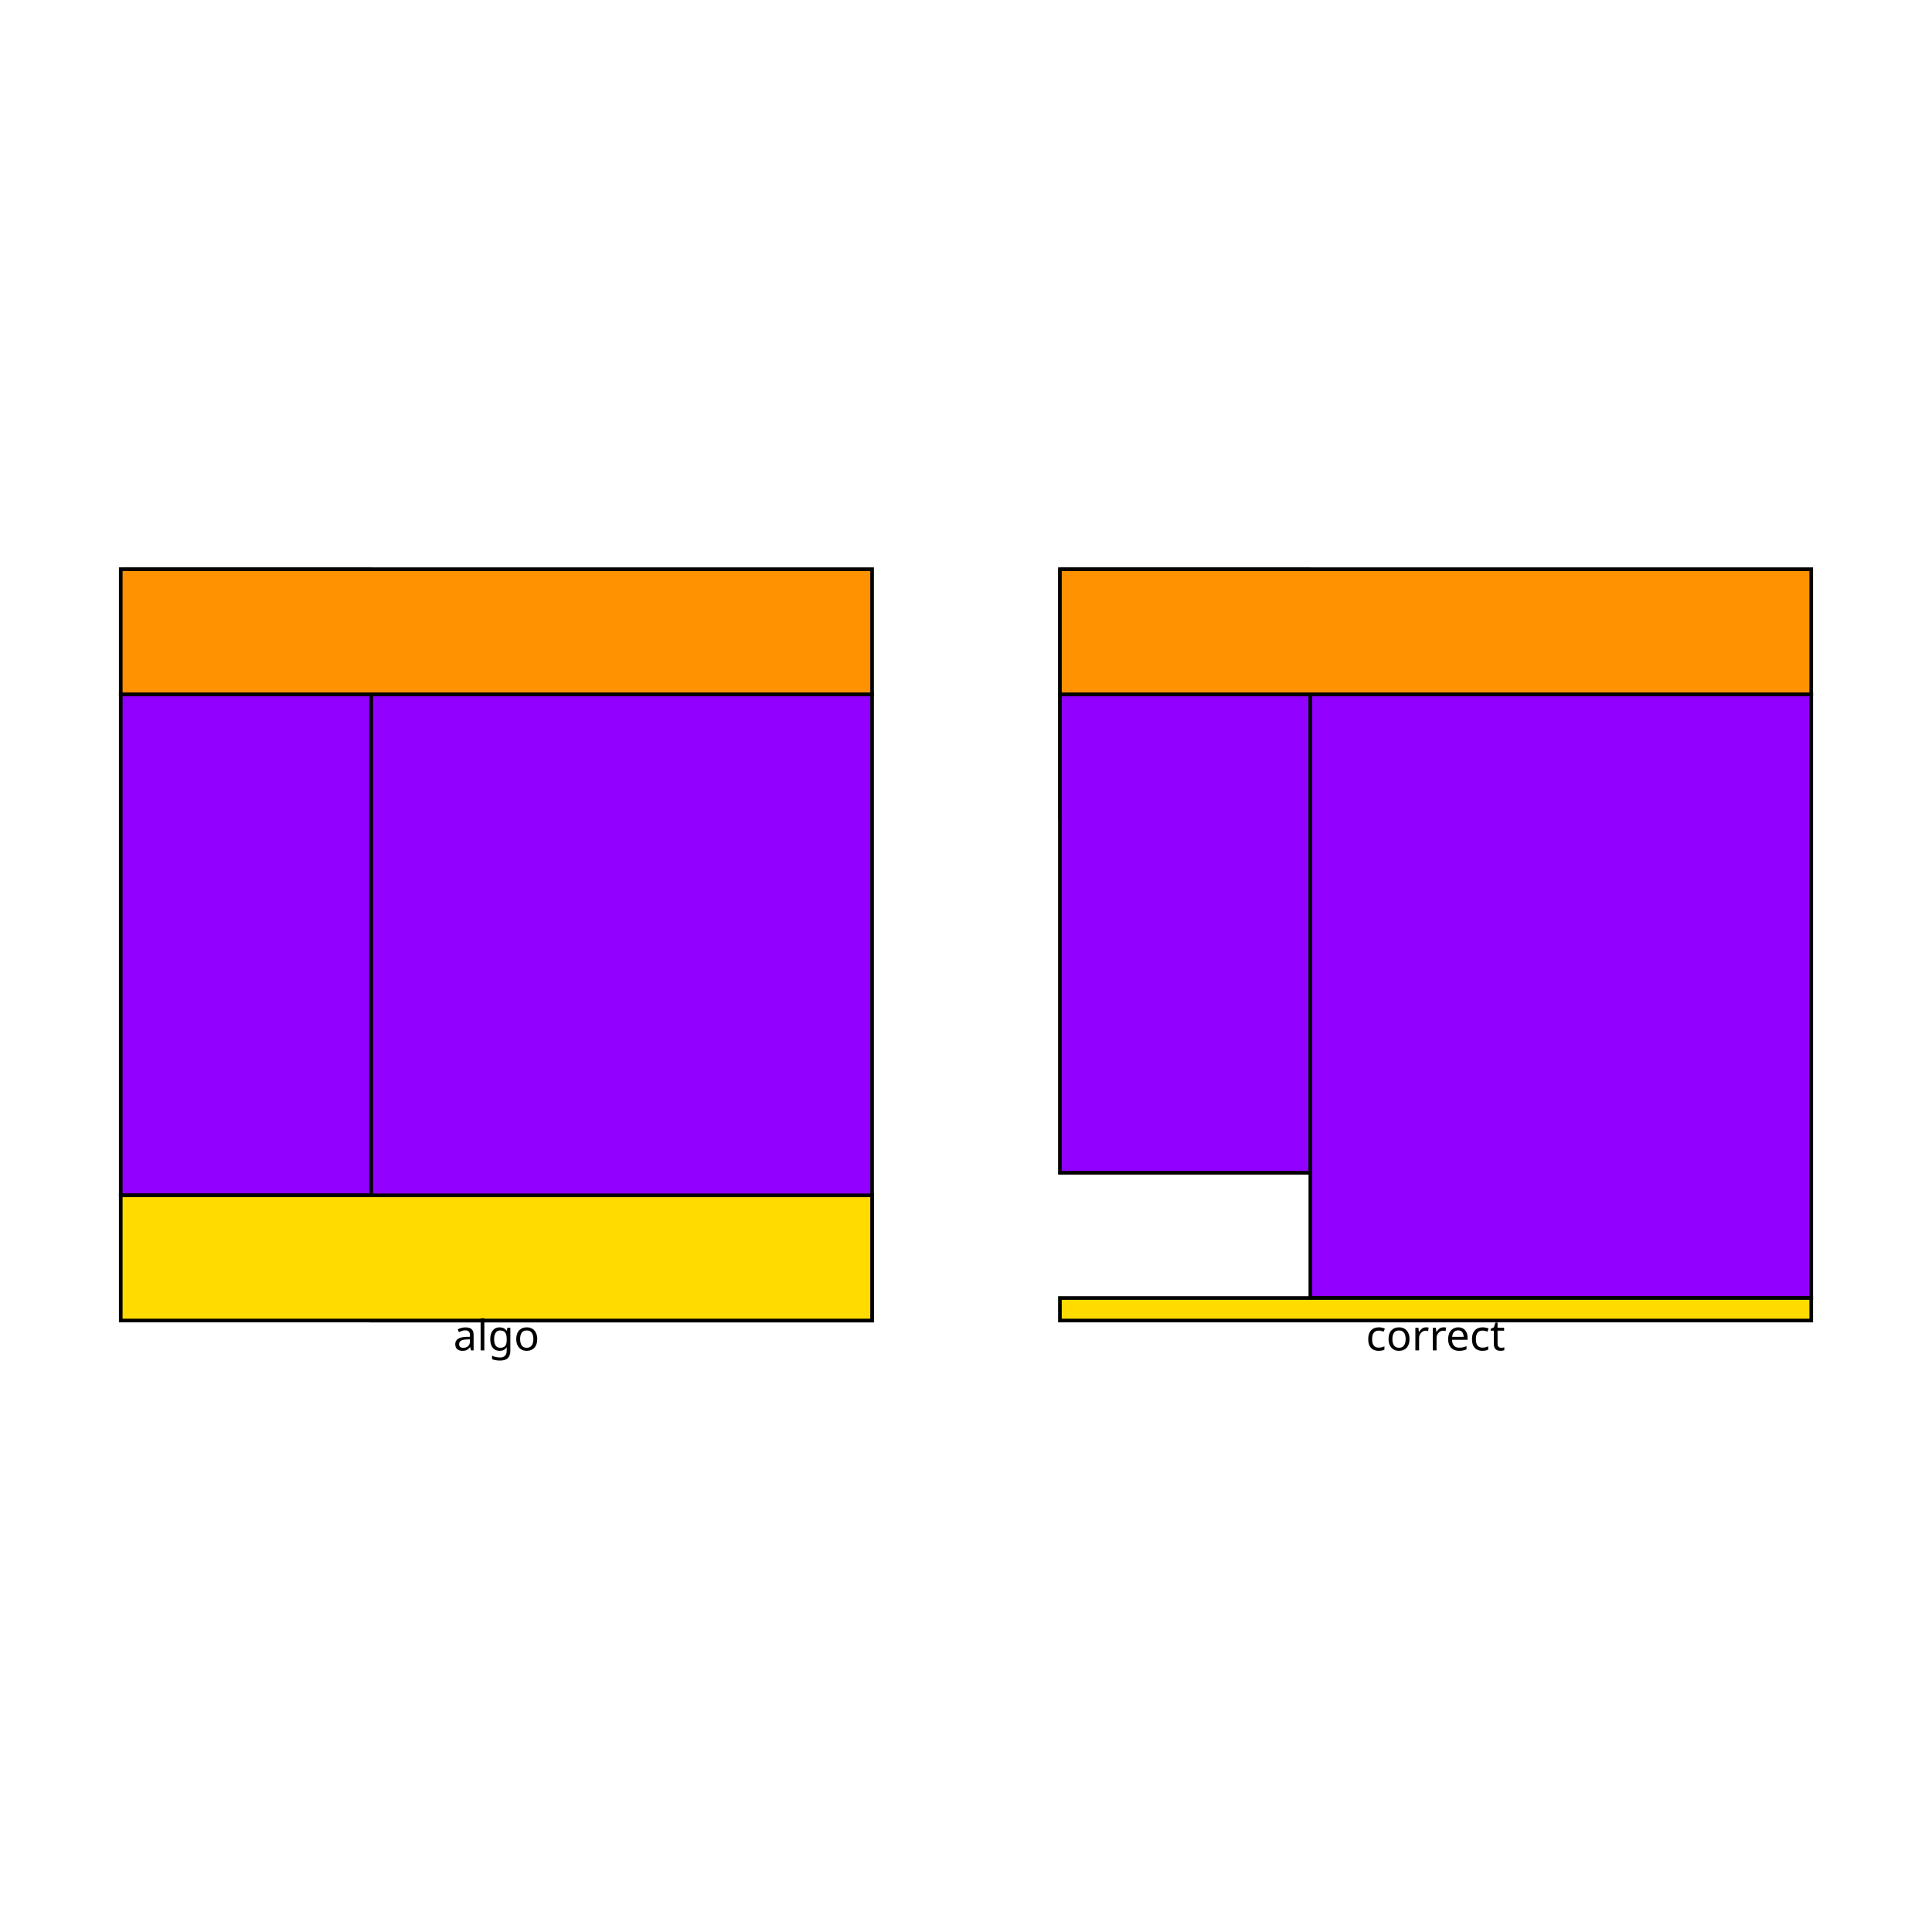
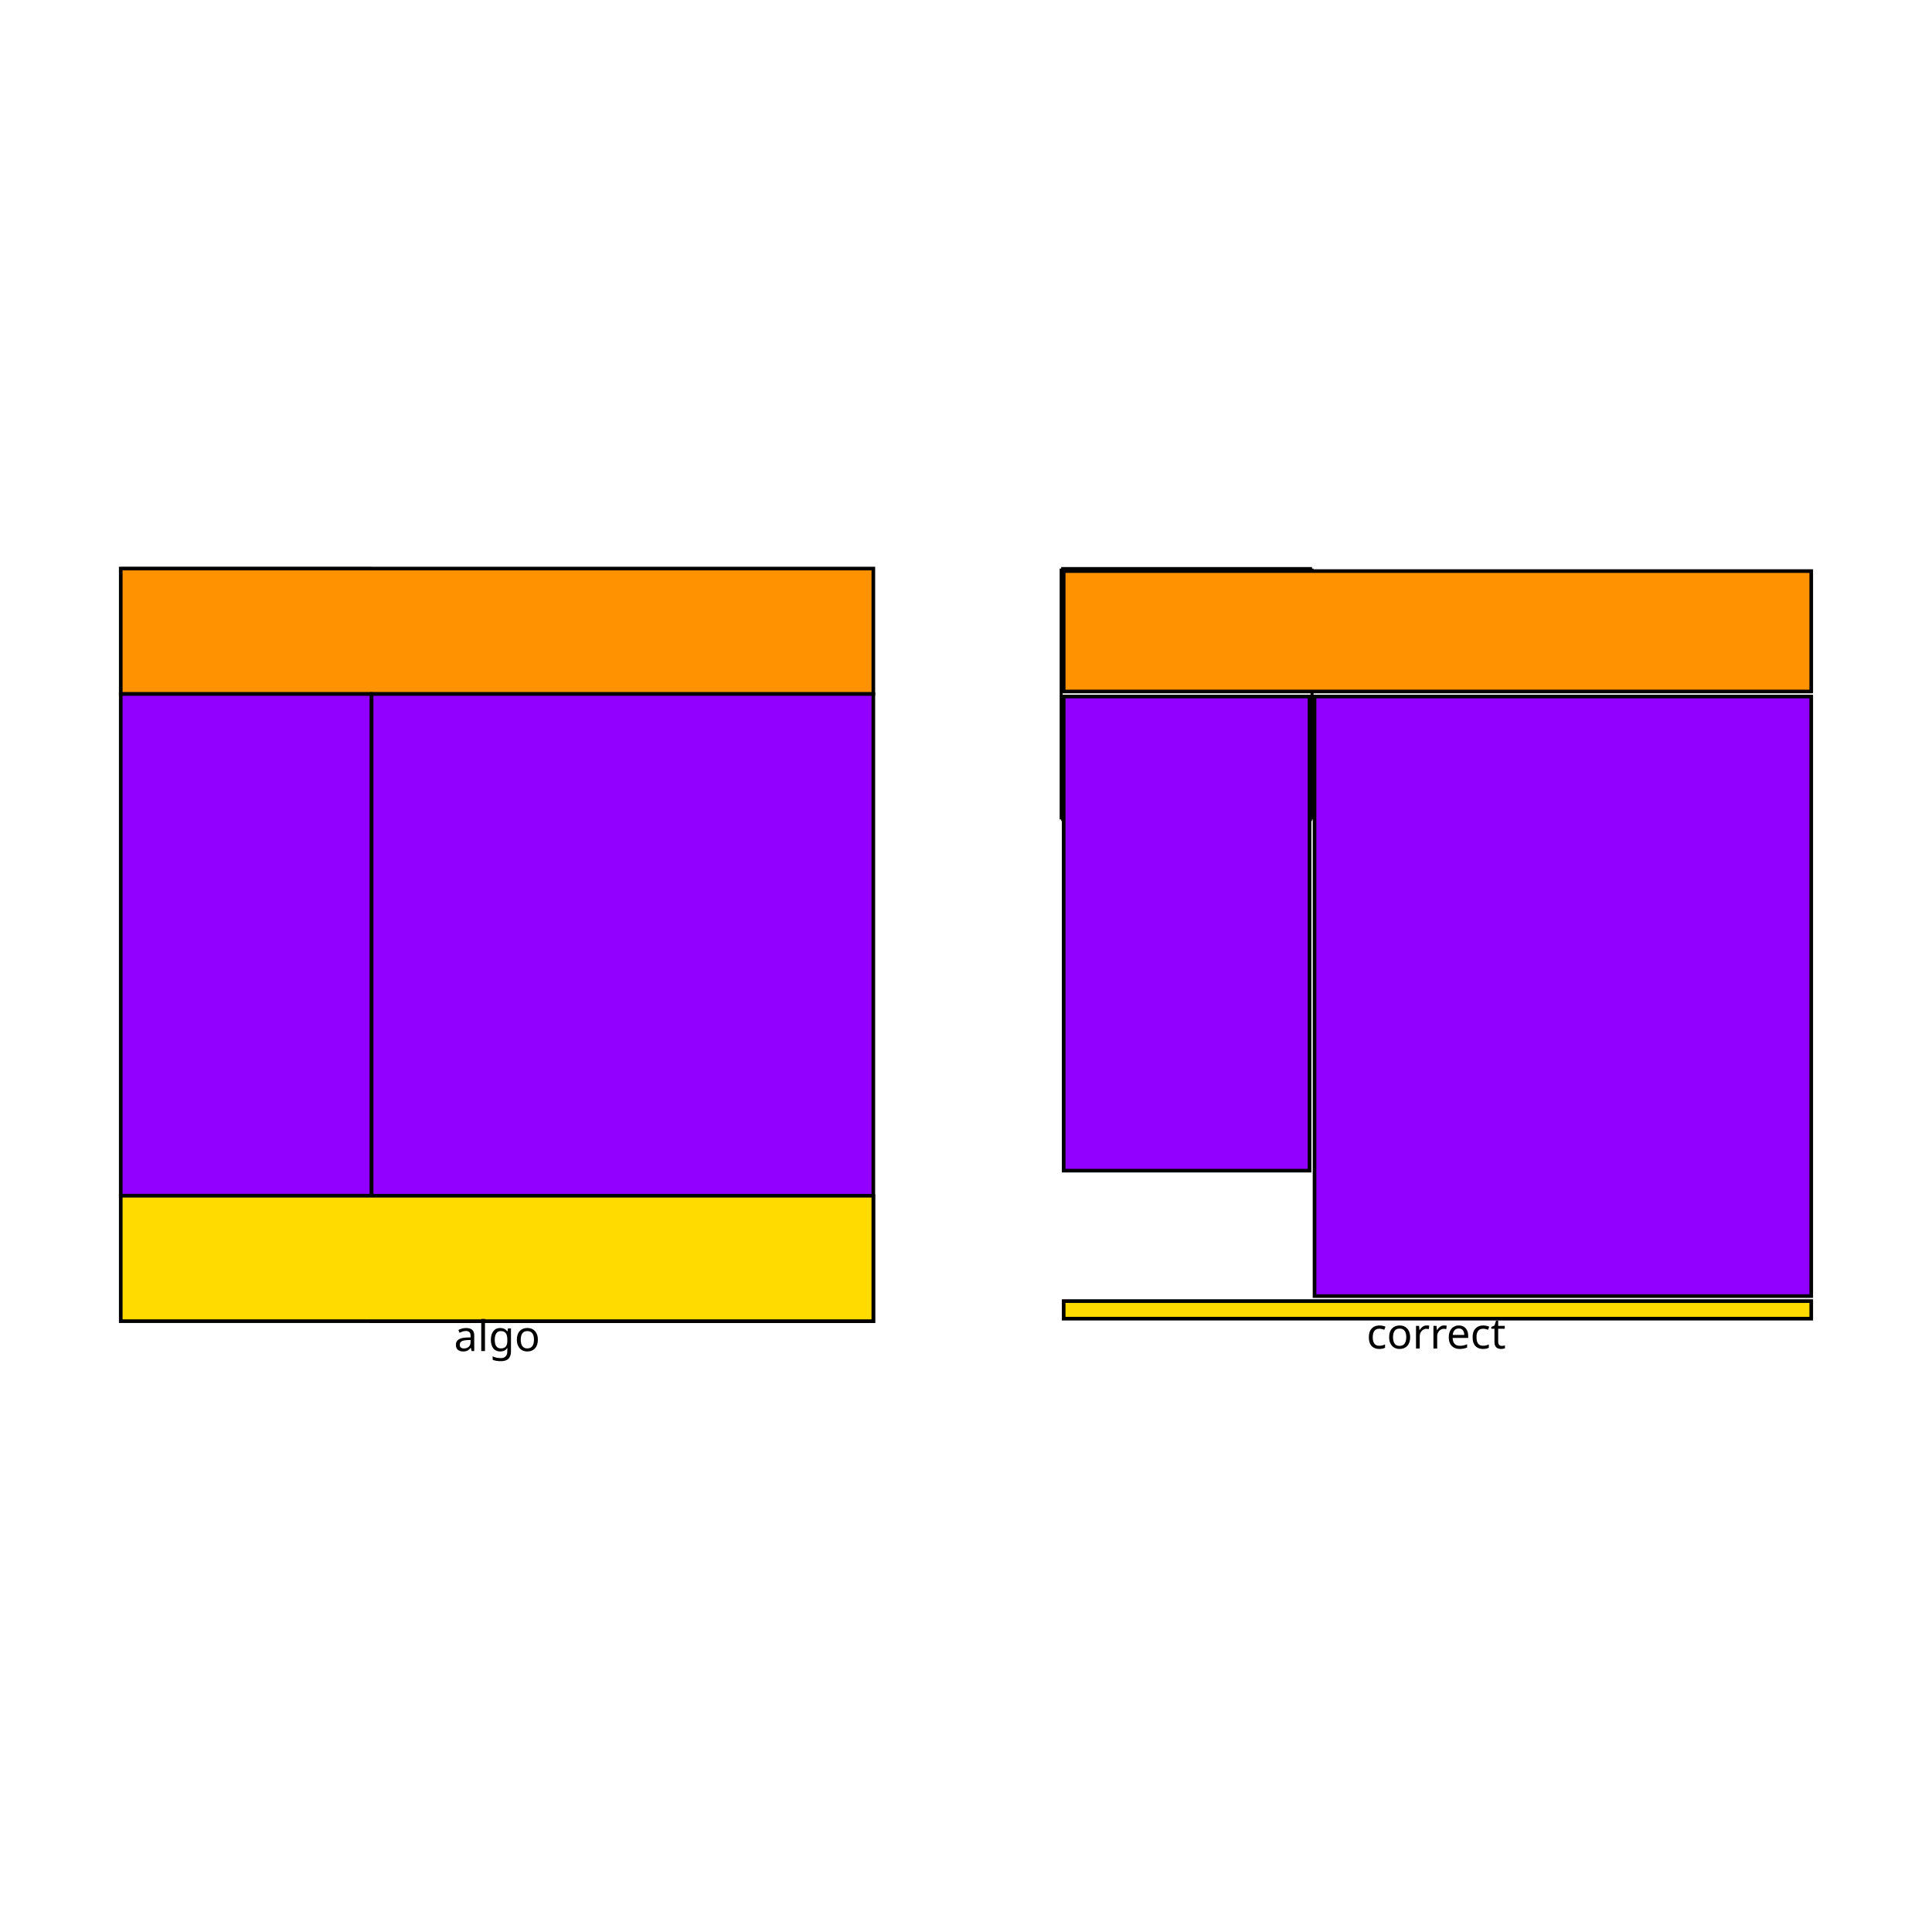
<svg xmlns="http://www.w3.org/2000/svg" width="640" height="640" viewBox="0 0 640 640">
  <rect width="100%" height="100%" fill="white" />
  <g>
-     <polyline data-points="0,0 100,0" data-type="line" data-label="" points="40,188.556 122.963,188.556" fill="none" stroke="black" stroke-width="1" />
+     <polyline data-points="0,0 100,0" data-type="line" data-label="" points="40,188.348 123.101,188.348" fill="none" stroke="black" stroke-width="1" />
  </g>
  <g>
-     <polyline data-points="100,0 100,100" data-type="line" data-label="" points="122.963,188.556 122.963,271.519" fill="none" stroke="black" stroke-width="1" />
+     <polyline data-points="100,0 100,100" data-type="line" data-label="" points="123.101,188.348 123.101,271.449" fill="none" stroke="black" stroke-width="1" />
  </g>
  <g>
-     <polyline data-points="100,100 100,0" data-type="line" data-label="" points="122.963,271.519 122.963,188.556" fill="none" stroke="black" stroke-width="1" />
+     <polyline data-points="100,100 0,100" data-type="line" data-label="" points="123.101,271.449 40,271.449" fill="none" stroke="black" stroke-width="1" />
  </g>
  <g>
-     <polyline data-points="0,100 0,0" data-type="line" data-label="" points="40,271.519 40,188.556" fill="none" stroke="black" stroke-width="1" />
+     <polyline data-points="0,100 0,0" data-type="line" data-label="" points="40,271.449 40,188.348" fill="none" stroke="black" stroke-width="1" />
  </g>
  <g>
-     <polyline data-points="375,0 475,0" data-type="line" data-label="" points="351.111,188.556 434.074,188.556" fill="none" stroke="black" stroke-width="1" />
+     <polyline data-points="374.875,0 474.875,0" data-type="line" data-label="" points="351.527,188.348 434.628,188.348" fill="none" stroke="black" stroke-width="1" />
  </g>
  <g>
-     <polyline data-points="475,0 475,100" data-type="line" data-label="" points="434.074,188.556 434.074,271.519" fill="none" stroke="black" stroke-width="1" />
+     <polyline data-points="474.875,0 474.875,100" data-type="line" data-label="" points="434.628,188.348 434.628,271.449" fill="none" stroke="black" stroke-width="1" />
  </g>
  <g>
-     <polyline data-points="475,100 375,100" data-type="line" data-label="" points="434.074,271.519 351.111,271.519" fill="none" stroke="black" stroke-width="1" />
+     <polyline data-points="474.875,100 374.875,100" data-type="line" data-label="" points="434.628,271.449 351.527,271.449" fill="none" stroke="black" stroke-width="1" />
  </g>
  <g>
-     <polyline data-points="375,100 375,0" data-type="line" data-label="" points="351.111,271.519 351.111,188.556" fill="none" stroke="black" stroke-width="1" />
+     <polyline data-points="374.875,100 374.875,0" data-type="line" data-label="" points="351.527,271.449 351.527,188.348" fill="none" stroke="black" stroke-width="1" />
  </g>
  <g>
-     <rect data-type="rect" data-label="header" data-x="150" data-y="25" x="40" y="188.556" width="248.889" height="41.481" fill="hsl(34.286deg, 100%, 50%)" stroke="black" stroke-width="1.205" />
+     <rect data-type="rect" data-label="header" data-x="150" data-y="25" x="40" y="188.348" width="249.304" height="41.551" fill="hsl(34.286deg, 100%, 50%)" stroke="black" stroke-width="1.203" />
  </g>
  <g>
-     <rect data-type="rect" data-label="sidebar" data-x="50" data-y="150" x="40" y="230.037" width="82.963" height="165.926" fill="hsl(274.286deg, 100%, 50%)" stroke="black" stroke-width="1.205" />
+     <rect data-type="rect" data-label="sidebar" data-x="50" data-y="150" x="40" y="229.899" width="83.101" height="166.203" fill="hsl(274.286deg, 100%, 50%)" stroke="black" stroke-width="1.203" />
  </g>
  <g>
-     <rect data-type="rect" data-label="content" data-x="200" data-y="175" x="122.963" y="230.037" width="165.926" height="207.407" fill="hsl(274.286deg, 100%, 50%)" stroke="black" stroke-width="1.205" />
+     <rect data-type="rect" data-label="content" data-x="200" data-y="175" x="123.101" y="229.899" width="166.203" height="207.754" fill="hsl(274.286deg, 100%, 50%)" stroke="black" stroke-width="1.203" />
  </g>
  <g>
-     <rect data-type="rect" data-label="footer" data-x="150" data-y="275" x="40" y="395.963" width="248.889" height="41.481" fill="hsl(51.429deg, 100%, 50%)" stroke="black" stroke-width="1.205" />
+     <rect data-type="rect" data-label="footer" data-x="150" data-y="275" x="40" y="396.101" width="249.304" height="41.551" fill="hsl(51.429deg, 100%, 50%)" stroke="black" stroke-width="1.203" />
  </g>
  <g>
-     <rect data-type="rect" data-label="header" data-x="525" data-y="25" x="351.111" y="188.556" width="248.889" height="41.481" fill="hsl(34.286deg, 100%, 50%)" stroke="black" stroke-width="1.205" />
+     <rect data-type="rect" data-label="header" data-x="524.875" data-y="25" x="352.358" y="189.179" width="247.642" height="39.889" fill="hsl(34.286deg, 100%, 50%)" stroke="black" stroke-width="1.203" />
  </g>
  <g>
-     <rect data-type="rect" data-label="sidebar" data-x="425" data-y="145.5" x="351.111" y="230.037" width="82.963" height="158.459" fill="hsl(274.286deg, 100%, 50%)" stroke="black" stroke-width="1.205" />
+     <rect data-type="rect" data-label="sidebar" data-x="424.875" data-y="145.5" x="352.358" y="230.73" width="81.439" height="157.062" fill="hsl(274.286deg, 100%, 50%)" stroke="black" stroke-width="1.203" />
  </g>
  <g>
-     <rect data-type="rect" data-label="content" data-x="575" data-y="170.5" x="434.074" y="230.037" width="165.926" height="199.941" fill="hsl(274.286deg, 100%, 50%)" stroke="black" stroke-width="1.205" />
+     <rect data-type="rect" data-label="content" data-x="574.875" data-y="170.5" x="435.459" y="230.73" width="164.541" height="198.613" fill="hsl(274.286deg, 100%, 50%)" stroke="black" stroke-width="1.203" />
  </g>
  <g>
-     <rect data-type="rect" data-label="footer" data-x="525" data-y="295.5" x="351.111" y="429.978" width="248.889" height="7.467" fill="hsl(51.429deg, 100%, 50%)" stroke="black" stroke-width="1.205" />
+     <rect data-type="rect" data-label="footer" data-x="524.875" data-y="295.5" x="352.358" y="431.004" width="247.642" height="5.817" fill="hsl(51.429deg, 100%, 50%)" stroke="black" stroke-width="1.203" />
  </g>
-   <text data-type="text" data-label="algo" data-x="150" data-y="316.875" x="164.444" y="451.444" fill="black" font-size="14" font-family="sans-serif" text-anchor="middle" dominant-baseline="text-after-edge">algo</text>
-   <text data-type="text" data-label="correct" data-x="525" data-y="316.875" x="475.556" y="451.444" fill="black" font-size="14" font-family="sans-serif" text-anchor="middle" dominant-baseline="text-after-edge">correct</text>
+   <text data-type="text" data-label="algo" data-x="150" data-y="316.846875" x="164.652" y="451.652" fill="black" font-size="14" font-family="sans-serif" text-anchor="middle" dominant-baseline="text-after-edge">algo</text>
+   <text data-type="text" data-label="correct" data-x="524.375" data-y="315.846875" x="475.763" y="450.821" fill="black" font-size="14" font-family="sans-serif" text-anchor="middle" dominant-baseline="text-after-edge">correct</text>
  <g id="crosshair" style="display: none">
    <line id="crosshair-h" y1="0" y2="640" stroke="#666" stroke-width="0.5" />
    <line id="crosshair-v" x1="0" x2="640" stroke="#666" stroke-width="0.5" />
    <text id="coordinates" font-family="monospace" font-size="12" fill="#666" />
  </g>
</svg>
